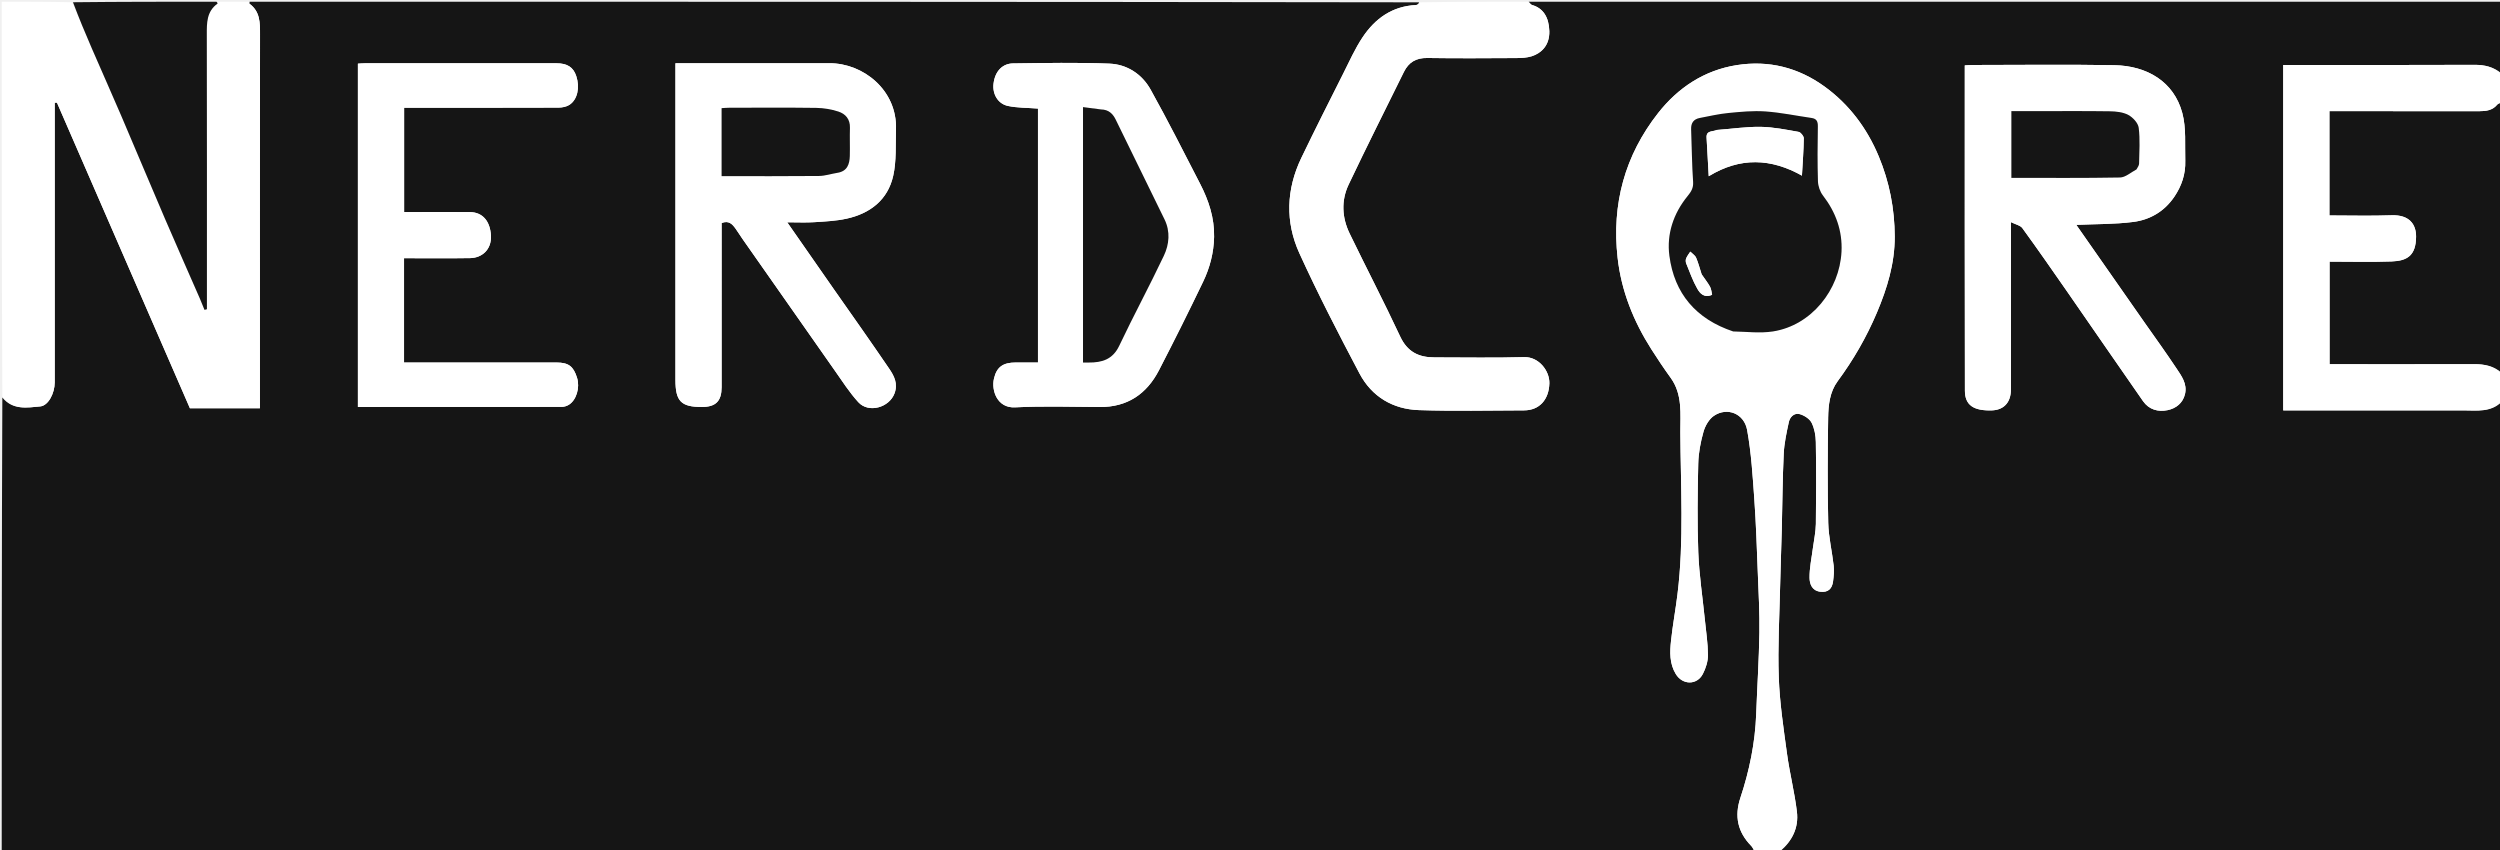
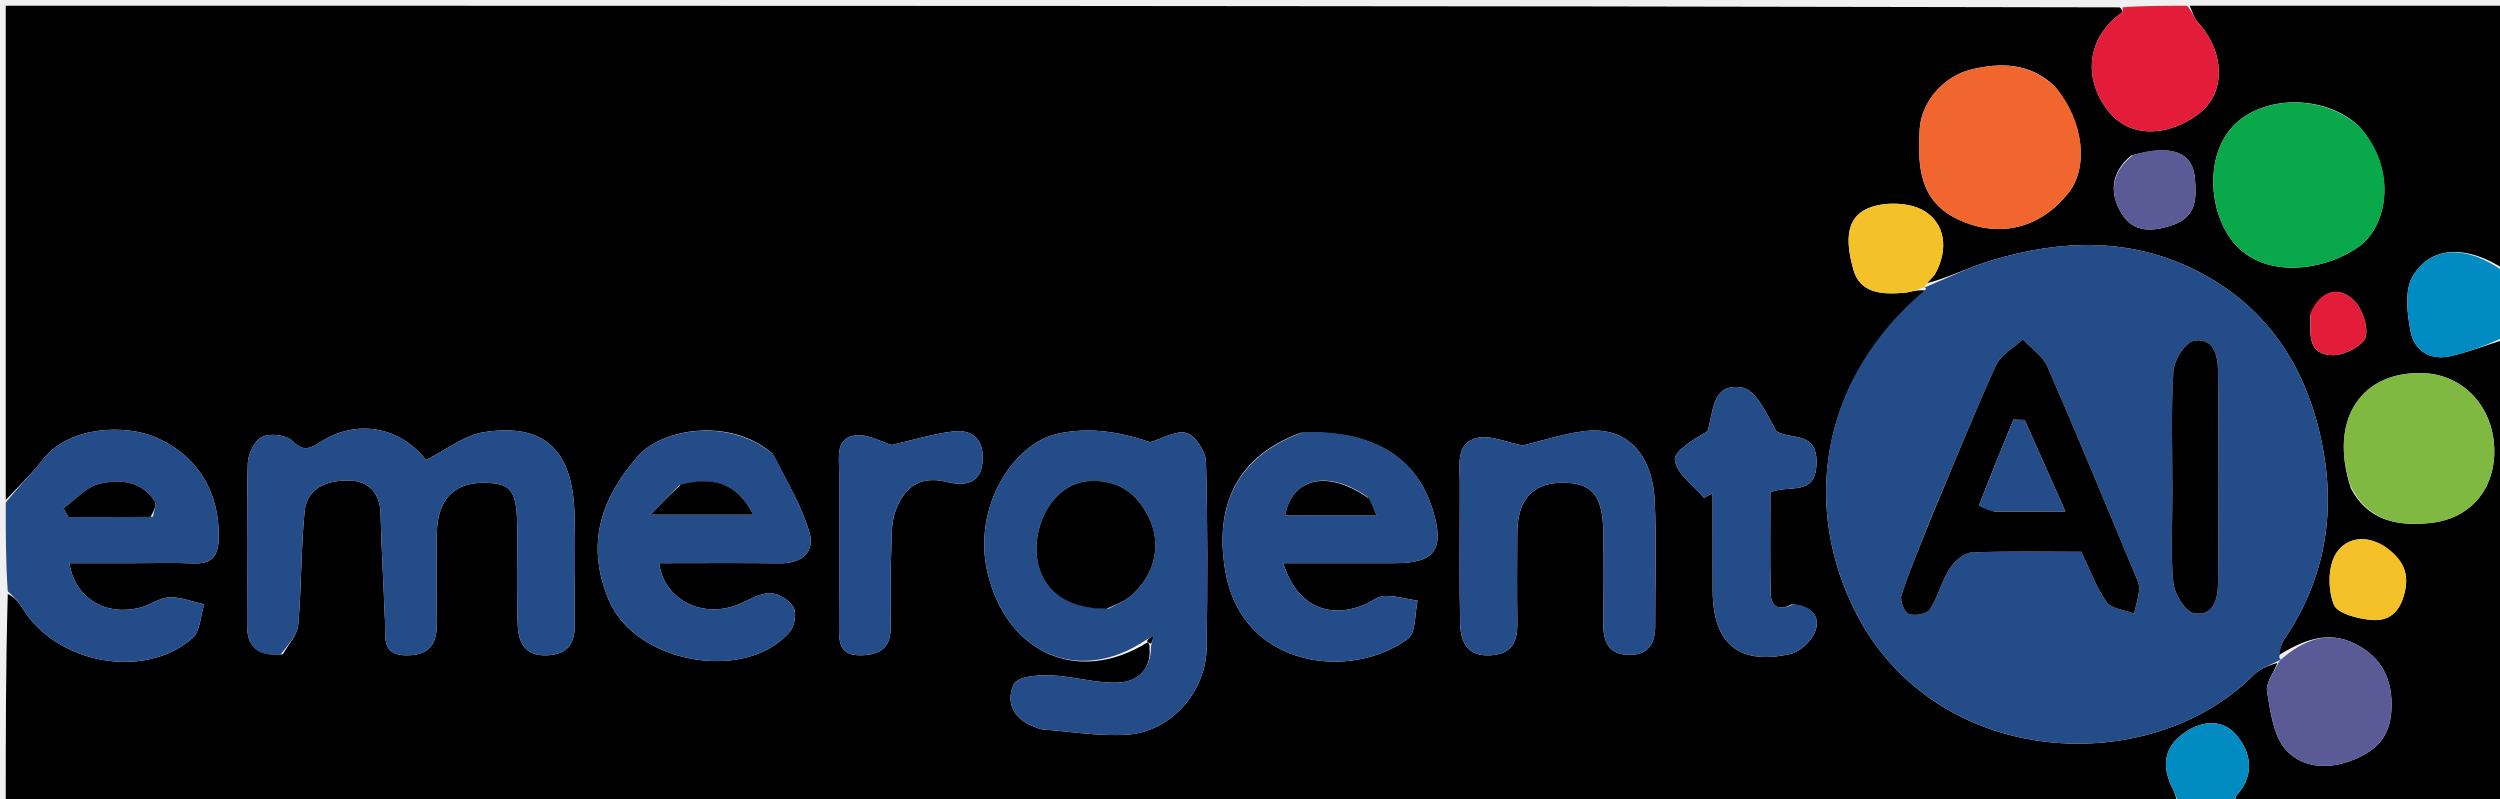
- <svg xmlns="http://www.w3.org/2000/svg" version="1.1" id="Layer_1" x="0px" y="0px" width="100%" viewBox="0 0 1462 497" enable-background="new 0 0 1462 497" xml:space="preserve">
-   <path fill="#151515" opacity="1" stroke="none" d=" M1463,235   C1463,322.612 1463,410.224 1463,498   C1322.643,498 1182.285,498 1041.177,497.707   C1048.101,491.791 1051.94,484.017 1050.842,474.759   C1049.494,463.392 1046.608,452.213 1045.058,440.862   C1043.029,426.003 1040.771,411.087 1040.229,396.137   C1039.587,378.425 1040.622,360.649 1041.016,342.903   C1041.262,331.818 1041.708,320.738 1041.99,309.653   C1042.365,294.906 1042.416,280.145 1043.118,265.414   C1043.416,259.17 1044.786,252.938 1046.119,246.798   C1046.782,243.745 1049.359,241.277 1052.543,242.195   C1055.17,242.951 1058.266,244.932 1059.428,247.24   C1061.105,250.57 1061.833,254.677 1061.893,258.469   C1062.146,274.461 1062.134,290.461 1061.917,306.453   C1061.853,311.139 1060.781,315.81 1060.187,320.49   C1059.45,326.293 1058.153,332.104 1058.22,337.898   C1058.259,341.299 1059.513,345.366 1064.346,346.02   C1069.136,346.669 1071.455,344.252 1071.997,339.877   C1072.367,336.893 1072.668,333.812 1072.339,330.847   C1071.408,322.451 1069.351,314.111 1069.156,305.716   C1068.678,285.233 1068.791,264.728 1069.111,244.238   C1069.227,236.85 1070.044,229.188 1074.631,222.973   C1083.854,210.474 1091.544,197.148 1097.591,182.862   C1103.616,168.63 1108.084,154.057 1108.04,138.356   C1107.993,122.091 1104.923,106.405 1098.705,91.48   C1091.878,75.096 1081.487,61.123 1067.036,50.64   C1051.72,39.529 1034.418,35.123 1015.666,38.08   C996.603,41.087 981.281,51.333 969.667,66.113   C950.214,90.868 942.439,119.366 945.983,150.818   C948.17,170.23 955.266,187.812 965.662,204.164   C969.293,209.875 973.067,215.509 977.033,220.991   C984.032,230.664 982.619,242.15 982.669,252.691   C982.821,284.345 984.891,316.083 980.974,347.669   C979.856,356.687 978.183,365.641 977.22,374.672   C976.51,381.323 976.267,388.075 980.009,394.196   C983.974,400.683 992.398,400.81 995.868,394.045   C997.574,390.721 998.844,386.733 998.818,383.055   C998.77,376.058 997.672,369.066 996.969,362.076   C995.661,349.078 993.662,336.108 993.163,323.08   C992.501,305.777 992.741,288.423 993.138,271.103   C993.281,264.867 994.496,258.524 996.199,252.507   C997.181,249.041 999.429,245.108 1002.308,243.165   C1010.061,237.936 1019.961,241.769 1021.727,251.496   C1024.138,264.772 1024.963,278.37 1025.919,291.868   C1026.944,306.344 1027.408,320.862 1027.975,335.367   C1028.427,346.945 1029.086,358.538 1028.898,370.113   C1028.64,385.953 1027.603,401.779 1027.018,417.615   C1026.397,434.415 1023.048,450.696 1017.767,466.591   C1014.2,477.331 1016.179,486.626 1024.128,494.703   C1024.985,495.573 1025.387,496.89 1026,498   C684.447,498 342.893,498 1,498   C1,409.643 1,321.285 1.373,232.466   C7.402,239.962 15.797,238.406 23.537,237.677   C28.248,237.233 31.995,230.004 31.996,223.636   C32.003,170.826 32,118.015 32,65.204   C32,63.475 32,61.746 32,60.018   C32.439,60.032 32.878,60.047 33.317,60.062   C59.253,119.675 85.189,179.288 111.069,238.773   C124.799,238.773 138.232,238.773 152,238.773   C152,236.755 152,234.96 152,233.164   C152,162.195 151.961,91.225 152.062,20.256   C152.072,13.35 152.183,6.711 145.817,2.122   C145.679,2.023 145.93,1.386 146,1   C373.691,1 601.382,1 829.837,1.363   C829.767,2.149 828.947,2.907 828.094,2.947   C814.234,3.598 804.147,10.817 796.809,21.853   C792.394,28.493 789.1,35.896 785.5,43.056   C777.258,59.448 768.969,75.819 761.015,92.351   C752.195,110.681 751.533,129.784 759.87,148.087   C770.728,171.92 782.792,195.229 795.026,218.4   C802.208,232.002 814.563,239.326 829.818,239.832   C850.292,240.511 870.805,240.038 891.3,239.982   C900.26,239.958 905.815,233.649 906.073,224.203   C906.273,216.914 899.909,208.587 891.308,208.844   C873.827,209.366 856.32,208.989 838.824,209.004   C829.659,209.012 823.028,205.765 818.835,196.796   C809.367,176.546 799.029,156.704 789.281,136.582   C784.75,127.23 784.246,117.29 788.706,107.9   C799.192,85.822 810.19,63.987 821.002,42.064   C823.784,36.422 828.122,33.809 834.659,33.909   C851.985,34.177 869.318,34.049 886.647,33.954   C889.713,33.938 892.929,33.802 895.806,32.881   C901.032,31.209 906.265,26.801 906.047,18.243   C905.84,10.114 902.437,4.758 895.959,2.938   C895.186,2.72 894.647,1.666 894,1   C1083.667,1 1273.333,1 1463,1   C1463,14.758 1463,28.415 1462.706,42.824   C1458.192,39.069 1452.95,37.893 1446.896,37.921   C1411.428,38.082 1375.959,38 1340.49,38   C1338.728,38 1336.965,38 1335.232,38   C1335.232,105.612 1335.232,172.642 1335.232,240   C1337.089,240 1338.719,240 1340.348,240   C1373.818,240 1407.288,240.01 1440.759,239.992   C1448.535,239.988 1456.629,241.303 1463,235  M1254.001,188.501   C1240.737,169.5 1227.473,150.499 1214.211,131.501   C1225.546,130.991 1236.644,131.197 1247.533,129.792   C1257.364,128.524 1265.731,123.655 1271.562,115.036   C1275.88,108.653 1278.176,101.738 1277.951,94.116   C1277.673,84.745 1278.586,74.969 1276.221,66.105   C1271.338,47.801 1255.616,38.449 1236.395,38.121   C1208.752,37.648 1181.095,37.996 1153.444,38.01   C1152.013,38.011 1150.583,38.158 1149,38.245   C1149,101.897 1148.941,165.178 1149.072,228.458   C1149.089,236.899 1154.12,240.272 1164.686,240   C1171.848,239.816 1175.99,235.342 1175.995,227.696   C1176.009,205.375 1176,183.054 1176,160.734   C1176,150.927 1176,141.12 1176,129.898   C1178.808,131.312 1181.498,131.794 1182.657,133.389   C1191.575,145.66 1200.245,158.112 1208.899,170.573   C1223.705,191.895 1238.394,213.3 1253.249,234.588   C1256.71,239.549 1262.072,241.045 1267.66,239.852   C1272.553,238.808 1276.526,235.75 1277.784,230.479   C1279.222,224.459 1275.733,219.83 1272.706,215.292   C1266.797,206.436 1260.604,197.769 1254.001,188.501  M487.483,168.983   C478.598,156.211 469.714,143.439 460.366,130   C466.22,130 471.186,130.253 476.116,129.937   C482.451,129.53 488.879,129.233 495.048,127.885   C508.852,124.868 519.176,116.898 522.347,102.836   C524.31,94.13 523.665,84.813 523.976,75.762   C524.772,52.575 504.623,36.943 485.173,36.985   C457.019,37.045 428.865,37 400.711,37   C398.927,37 397.143,37 395,37   C395,39.204 395,41 395,42.797   C395,102.603 395,162.41 395,222.217   C395,234.647 398.281,238.002 410.435,238   C418.565,237.999 421.995,234.585 421.997,226.432   C422.005,196.112 422,165.792 422,135.472   C422,133.679 422,131.886 422,130.44   C426.165,128.77 428.225,131.048 430.082,133.596   C431.505,135.547 432.741,137.634 434.127,139.614   C452.091,165.262 470.04,190.92 488.059,216.529   C492.525,222.877 496.745,229.498 501.946,235.203   C507.973,241.813 520.042,238.352 523.118,230.049   C525.236,224.334 522.901,219.868 520.022,215.642   C509.484,200.173 498.698,184.873 487.483,168.983  M607,68.6   C607,116.336 607,164.073 607,212   C602.256,212 598.109,211.997 593.963,212.001   C586.588,212.006 582.874,214.56 581.274,221.411   C579.65,228.367 583.178,238.749 593.594,238.222   C610.044,237.389 626.568,237.902 643.059,238.028   C659.212,238.152 670.559,230.466 677.765,216.527   C686.63,199.377 695.26,182.097 703.613,164.691   C707.533,156.524 709.821,147.758 710.006,138.568   C710.23,127.438 706.848,117.227 701.841,107.516   C692.331,89.073 682.98,70.535 672.89,52.411   C667.829,43.323 659.105,37.619 648.733,37.21   C629.938,36.471 611.091,36.844 592.27,37.097   C586.707,37.172 581.932,41.196 581.013,48.927   C580.294,54.974 583.547,60.712 589.453,61.958   C594.994,63.126 600.806,63.004 607,63.49   C607,64.722 607,66.173 607,68.6  M251.503,212   C246.405,212 241.307,212 236.281,212   C236.281,191.362 236.281,171.296 236.281,151   C249.364,151 262.171,151.152 274.971,150.938   C281.665,150.826 287.571,146.131 287.097,137.695   C286.636,129.477 282.352,124.118 274.84,124.029   C265.013,123.912 255.183,124 245.353,124   C242.267,124 239.181,124 236.335,124   C236.335,103.253 236.335,83.185 236.335,63   C266.647,63 296.625,63.033 326.603,62.931   C328.767,62.924 331.268,62.45 333.023,61.297   C337.739,58.198 339.199,51.137 336.998,44.486   C335.279,39.293 331.732,37.002 325.348,37.002   C288.03,36.998 250.713,36.997 213.396,37.01   C211.969,37.01 210.542,37.158 209.299,37.226   C209.299,104.369 209.299,171.088 209.299,238   C249.229,238 288.86,238.012 328.491,237.949   C329.874,237.946 331.423,237.463 332.609,236.738   C337.086,234 339.249,226.689 337.467,220.948   C335.375,214.204 332.448,212.005 325.471,212.003   C301.148,211.995 276.825,212 251.503,212  z" />
-   <path fill="#FFFFFF" opacity="1" stroke="none" d=" M1026.466,498   C1025.387,496.89 1024.985,495.573 1024.128,494.703   C1016.179,486.626 1014.2,477.331 1017.767,466.591   C1023.048,450.696 1026.397,434.415 1027.018,417.615   C1027.603,401.779 1028.64,385.953 1028.898,370.113   C1029.086,358.538 1028.427,346.945 1027.975,335.367   C1027.408,320.862 1026.944,306.344 1025.919,291.868   C1024.963,278.37 1024.138,264.772 1021.727,251.496   C1019.961,241.769 1010.061,237.936 1002.308,243.165   C999.429,245.108 997.181,249.041 996.199,252.507   C994.496,258.524 993.281,264.867 993.138,271.103   C992.741,288.423 992.501,305.777 993.163,323.08   C993.662,336.108 995.661,349.078 996.969,362.076   C997.672,369.066 998.77,376.058 998.818,383.055   C998.844,386.733 997.574,390.721 995.868,394.045   C992.398,400.81 983.974,400.683 980.009,394.196   C976.267,388.075 976.51,381.323 977.22,374.672   C978.183,365.641 979.856,356.687 980.974,347.669   C984.891,316.083 982.821,284.345 982.669,252.691   C982.619,242.15 984.032,230.664 977.033,220.991   C973.067,215.509 969.293,209.875 965.662,204.164   C955.266,187.812 948.17,170.23 945.983,150.818   C942.439,119.366 950.214,90.868 969.667,66.113   C981.281,51.333 996.603,41.087 1015.666,38.08   C1034.418,35.123 1051.72,39.529 1067.036,50.64   C1081.487,61.123 1091.878,75.096 1098.705,91.48   C1104.923,106.405 1107.993,122.091 1108.04,138.356   C1108.084,154.057 1103.616,168.63 1097.591,182.862   C1091.544,197.148 1083.854,210.474 1074.631,222.973   C1070.044,229.188 1069.227,236.85 1069.111,244.238   C1068.791,264.728 1068.678,285.233 1069.156,305.716   C1069.351,314.111 1071.408,322.451 1072.339,330.847   C1072.668,333.812 1072.367,336.893 1071.997,339.877   C1071.455,344.252 1069.136,346.669 1064.346,346.02   C1059.513,345.366 1058.259,341.299 1058.22,337.898   C1058.153,332.104 1059.45,326.293 1060.187,320.49   C1060.781,315.81 1061.853,311.139 1061.917,306.453   C1062.134,290.461 1062.146,274.461 1061.893,258.469   C1061.833,254.677 1061.105,250.57 1059.428,247.24   C1058.266,244.932 1055.17,242.951 1052.543,242.195   C1049.359,241.277 1046.782,243.745 1046.119,246.798   C1044.786,252.938 1043.416,259.17 1043.118,265.414   C1042.416,280.145 1042.365,294.906 1041.99,309.653   C1041.708,320.738 1041.262,331.818 1041.016,342.903   C1040.622,360.649 1039.587,378.425 1040.229,396.137   C1040.771,411.087 1043.029,426.003 1045.058,440.862   C1046.608,452.213 1049.494,463.392 1050.842,474.759   C1051.94,484.017 1048.101,491.791 1040.713,497.707   C1036.311,498 1031.621,498 1026.466,498  M1013.914,193.977   C1021.555,193.985 1029.35,194.976 1036.811,193.819   C1059.323,190.326 1075.786,169.5 1076.908,147.223   C1077.522,135.026 1073.57,124.068 1066.037,114.309   C1064.317,112.08 1063.223,108.812 1063.134,105.981   C1062.8,95.33 1062.884,84.661 1063.075,74.003   C1063.129,71.039 1062.382,69.412 1059.351,68.978   C1050.369,67.69 1041.435,65.8 1032.41,65.169   C1025.223,64.666 1017.903,65.389 1010.692,66.089   C1005.099,66.633 999.575,67.933 994.037,68.988   C990.438,69.674 988.833,71.914 988.977,75.624   C989.377,85.866 989.423,96.13 990.13,106.35   C990.383,109.99 988.93,112.185 986.871,114.714   C978.611,124.857 974.602,136.893 976.258,149.572   C979.138,171.624 991.774,186.533 1013.914,193.977  z" />
-   <path fill="#FFFFFF" opacity="1" stroke="none" d=" M145.532,1   C145.93,1.386 145.679,2.023 145.817,2.122   C152.183,6.711 152.072,13.35 152.062,20.256   C151.961,91.225 152,162.195 152,233.164   C152,234.96 152,236.755 152,238.773   C138.232,238.773 124.799,238.773 111.069,238.773   C85.189,179.288 59.253,119.675 33.317,60.062   C32.878,60.047 32.439,60.032 32,60.018   C32,61.746 32,63.475 32,65.204   C32,118.015 32.003,170.826 31.996,223.636   C31.995,230.004 28.248,237.233 23.537,237.677   C15.797,238.406 7.402,239.962 1.373,232.002   C1,155.124 1,78.247 1,1   C14.685,1 28.374,1 42.221,1.317   C46.131,10.484 49.828,19.359 53.647,28.18   C59.377,41.411 65.275,54.57 70.952,67.823   C79.524,87.837 87.896,107.936 96.487,127.941   C103.187,143.545 110.097,159.059 116.896,174.621   C117.846,176.795 118.698,179.011 119.595,181.208   C120.063,181.081 120.532,180.955 121,180.828   C121,179.092 121,177.355 121,175.619   C121,123.828 121.053,72.037 120.936,20.247   C120.921,13.342 120.823,6.71 127.184,2.122   C127.321,2.023 127.07,1.386 127,1   C133.021,1 139.042,1 145.532,1  z" />
-   <path fill="#151515" opacity="1" stroke="none" d=" M1463,60   C1463,112.354 1463,164.708 1462.705,217.819   C1458.219,213.97 1452.81,212.95 1446.879,212.967   C1420.382,213.043 1393.885,213 1367.389,213   C1365.635,213 1363.881,213 1362.33,213   C1362.33,192.604 1362.33,172.866 1362.33,153   C1374.648,153 1386.648,153.327 1398.62,152.892   C1407.546,152.568 1412.834,149.616 1412.924,138.449   C1412.982,131.314 1409.086,125.518 1398.612,125.898   C1386.521,126.337 1374.401,126 1362.248,126   C1362.248,105.436 1362.248,85.366 1362.248,65   C1364.121,65 1365.759,65 1367.397,65   C1394.894,65 1422.39,64.975 1449.887,65.027   C1453.957,65.035 1457.658,64.522 1460.453,61.117   C1460.978,60.478 1462.135,60.359 1463,60  z" />
-   <path fill="#FFFFFF" opacity="1" stroke="none" d=" M893.531,1   C894.647,1.666 895.186,2.72 895.959,2.938   C902.437,4.758 905.84,10.114 906.047,18.243   C906.265,26.801 901.032,31.209 895.806,32.881   C892.929,33.802 889.713,33.938 886.647,33.954   C869.318,34.049 851.985,34.177 834.659,33.909   C828.122,33.809 823.784,36.422 821.002,42.064   C810.19,63.987 799.192,85.822 788.706,107.9   C784.246,117.29 784.75,127.23 789.281,136.582   C799.029,156.704 809.367,176.546 818.835,196.796   C823.028,205.765 829.659,209.012 838.824,209.004   C856.32,208.989 873.827,209.366 891.308,208.844   C899.909,208.587 906.273,216.914 906.073,224.203   C905.815,233.649 900.26,239.958 891.3,239.982   C870.805,240.038 850.292,240.511 829.818,239.832   C814.563,239.326 802.208,232.002 795.026,218.4   C782.792,195.229 770.728,171.92 759.87,148.087   C751.533,129.784 752.195,110.681 761.015,92.351   C768.969,75.819 777.258,59.448 785.5,43.056   C789.1,35.896 792.394,28.493 796.809,21.853   C804.147,10.817 814.234,3.598 828.094,2.947   C828.947,2.907 829.767,2.149 830.301,1.363   C851.021,1 872.042,1 893.531,1  z" />
-   <path fill="#FFFFFF" opacity="1" stroke="none" d=" M1463,59.532   C1462.135,60.359 1460.978,60.478 1460.453,61.117   C1457.658,64.522 1453.957,65.035 1449.887,65.027   C1422.39,64.975 1394.894,65 1367.397,65   C1365.759,65 1364.121,65 1362.248,65   C1362.248,85.366 1362.248,105.436 1362.248,126   C1374.401,126 1386.521,126.337 1398.612,125.898   C1409.086,125.518 1412.982,131.314 1412.924,138.449   C1412.834,149.616 1407.546,152.568 1398.62,152.892   C1386.648,153.327 1374.648,153 1362.33,153   C1362.33,172.866 1362.33,192.604 1362.33,213   C1363.881,213 1365.635,213 1367.389,213   C1393.885,213 1420.382,213.043 1446.879,212.967   C1452.81,212.95 1458.219,213.97 1462.705,218.288   C1463,223.355 1463,228.71 1463,234.532   C1456.629,241.303 1448.535,239.988 1440.759,239.992   C1407.288,240.01 1373.818,240 1340.348,240   C1338.719,240 1337.089,240 1335.232,240   C1335.232,172.642 1335.232,105.612 1335.232,38   C1336.965,38 1338.728,38 1340.49,38   C1375.959,38 1411.428,38.082 1446.896,37.921   C1452.95,37.893 1458.192,39.069 1462.706,43.288   C1463,48.355 1463,53.71 1463,59.532  z" />
-   <path fill="#151515" opacity="1" stroke="none" d=" M126.531,1   C127.07,1.386 127.321,2.023 127.184,2.122   C120.823,6.71 120.921,13.342 120.936,20.247   C121.053,72.037 121,123.828 121,175.619   C121,177.355 121,179.092 121,180.828   C120.532,180.955 120.063,181.081 119.595,181.208   C118.698,179.011 117.846,176.795 116.896,174.621   C110.097,159.059 103.187,143.545 96.487,127.941   C87.896,107.936 79.524,87.837 70.952,67.823   C65.275,54.57 59.377,41.411 53.647,28.18   C49.828,19.359 46.131,10.484 42.69,1.317   C70.688,1 98.375,1 126.531,1  z" />
-   <path fill="#FFFFFF" opacity="1" stroke="none" d=" M1254.265,188.763   C1260.604,197.769 1266.797,206.436 1272.706,215.292   C1275.733,219.83 1279.222,224.459 1277.784,230.479   C1276.526,235.75 1272.553,238.808 1267.66,239.852   C1262.072,241.045 1256.71,239.549 1253.249,234.588   C1238.394,213.3 1223.705,191.895 1208.899,170.573   C1200.245,158.112 1191.575,145.66 1182.657,133.389   C1181.498,131.794 1178.808,131.312 1176,129.898   C1176,141.12 1176,150.927 1176,160.734   C1176,183.054 1176.009,205.375 1175.995,227.696   C1175.99,235.342 1171.848,239.816 1164.686,240   C1154.12,240.272 1149.089,236.899 1149.072,228.458   C1148.941,165.178 1149,101.897 1149,38.245   C1150.583,38.158 1152.013,38.011 1153.444,38.01   C1181.095,37.996 1208.752,37.648 1236.395,38.121   C1255.616,38.449 1271.338,47.801 1276.221,66.105   C1278.586,74.969 1277.673,84.745 1277.951,94.116   C1278.176,101.738 1275.88,108.653 1271.562,115.036   C1265.731,123.655 1257.364,128.524 1247.533,129.792   C1236.644,131.197 1225.546,130.991 1214.211,131.501   C1227.473,150.499 1240.737,169.5 1254.265,188.763  M1249.727,98.803   C1250.148,97.759 1250.919,96.72 1250.935,95.67   C1251.046,88.684 1251.574,81.623 1250.712,74.743   C1250.364,71.963 1247.342,68.692 1244.67,67.244   C1241.589,65.574 1237.559,65.147 1233.927,65.092   C1219.289,64.87 1204.647,65 1190.006,65   C1185.41,65 1180.813,65 1176.259,65   C1176.259,78.281 1176.259,91.004 1176.259,103.999   C1197.615,103.999 1218.719,104.19 1239.81,103.791   C1242.938,103.732 1246.014,100.889 1249.727,98.803  z" />
-   <path fill="#FFFFFF" opacity="1" stroke="none" d=" M487.744,169.246   C498.698,184.873 509.484,200.173 520.022,215.642   C522.901,219.868 525.236,224.334 523.118,230.049   C520.042,238.352 507.973,241.813 501.946,235.203   C496.745,229.498 492.525,222.877 488.059,216.529   C470.04,190.92 452.091,165.262 434.127,139.614   C432.741,137.634 431.505,135.547 430.082,133.596   C428.225,131.048 426.165,128.77 422,130.44   C422,131.886 422,133.679 422,135.472   C422,165.792 422.005,196.112 421.997,226.432   C421.995,234.585 418.565,237.999 410.435,238   C398.281,238.002 395,234.647 395,222.217   C395,162.41 395,102.603 395,42.797   C395,41 395,39.204 395,37   C397.143,37 398.927,37 400.711,37   C428.865,37 457.019,37.045 485.173,36.985   C504.623,36.943 524.772,52.575 523.976,75.762   C523.665,84.813 524.31,94.13 522.347,102.836   C519.176,116.898 508.852,124.868 495.048,127.885   C488.879,129.233 482.451,129.53 476.116,129.937   C471.186,130.253 466.22,130 460.366,130   C469.714,143.439 478.598,156.211 487.744,169.246  M422,83.5   C422,89.921 422,96.343 422,103   C441.316,103 460.085,103.102 478.852,102.912   C482.488,102.875 486.103,101.638 489.744,101.059   C495.43,100.156 496.83,96.069 496.965,91.227   C497.118,85.743 496.861,80.247 497.041,74.764   C497.207,69.708 494.46,66.576 490.198,65.215   C486.099,63.906 481.658,63.154 477.355,63.095   C460.393,62.863 443.427,62.994 426.463,63.01   C425.032,63.012 423.602,63.157 422,63.244   C422,69.898 422,76.199 422,83.5  z" />
-   <path fill="#FFFFFF" opacity="1" stroke="none" d=" M607,68.111   C607,66.173 607,64.722 607,63.49   C600.806,63.004 594.994,63.126 589.453,61.958   C583.547,60.712 580.294,54.974 581.013,48.927   C581.932,41.196 586.707,37.172 592.27,37.097   C611.091,36.844 629.938,36.471 648.733,37.21   C659.105,37.619 667.829,43.323 672.89,52.411   C682.98,70.535 692.331,89.073 701.841,107.516   C706.848,117.227 710.23,127.438 710.006,138.568   C709.821,147.758 707.533,156.524 703.613,164.691   C695.26,182.097 686.63,199.377 677.765,216.527   C670.559,230.466 659.212,238.152 643.059,238.028   C626.568,237.902 610.044,237.389 593.594,238.222   C583.178,238.749 579.65,228.367 581.274,221.411   C582.874,214.56 586.588,212.006 593.963,212.001   C598.109,211.997 602.256,212 607,212   C607,164.073 607,116.336 607,68.111  M643.414,63.995   C640.09,63.545 636.765,63.095 633.343,62.632   C633.343,112.918 633.343,162.426 633.343,212   C634.685,212 635.684,211.994 636.682,212.001   C644.445,212.056 650.715,210.229 654.519,202.206   C662.915,184.498 672.256,167.238 680.631,149.521   C683.77,142.882 684.476,135.433 681.03,128.352   C671.547,108.867 661.999,89.414 652.465,69.955   C650.791,66.54 648.387,64.078 643.414,63.995  z" />
-   <path fill="#FFFFFF" opacity="1" stroke="none" d=" M252.003,212   C276.825,212 301.148,211.995 325.471,212.003   C332.448,212.005 335.375,214.204 337.467,220.948   C339.249,226.689 337.086,234 332.609,236.738   C331.423,237.463 329.874,237.946 328.491,237.949   C288.86,238.012 249.229,238 209.299,238   C209.299,171.088 209.299,104.369 209.299,37.226   C210.542,37.158 211.969,37.01 213.396,37.01   C250.713,36.997 288.03,36.998 325.348,37.002   C331.732,37.002 335.279,39.293 336.998,44.486   C339.199,51.137 337.739,58.198 333.023,61.297   C331.268,62.45 328.767,62.924 326.603,62.931   C296.625,63.033 266.647,63 236.335,63   C236.335,83.185 236.335,103.253 236.335,124   C239.181,124 242.267,124 245.353,124   C255.183,124 265.013,123.912 274.84,124.029   C282.352,124.118 286.636,129.477 287.097,137.695   C287.571,146.131 281.665,150.826 274.971,150.938   C262.171,151.152 249.364,151 236.281,151   C236.281,171.296 236.281,191.362 236.281,212   C241.307,212 246.405,212 252.003,212  z" />
-   <path fill="#151515" opacity="1" stroke="none" d=" M1013.519,193.813   C991.774,186.533 979.138,171.624 976.258,149.572   C974.602,136.893 978.611,124.857 986.871,114.714   C988.93,112.185 990.383,109.99 990.13,106.35   C989.423,96.13 989.377,85.866 988.977,75.624   C988.833,71.914 990.438,69.674 994.037,68.988   C999.575,67.933 1005.099,66.633 1010.692,66.089   C1017.903,65.389 1025.223,64.666 1032.41,65.169   C1041.435,65.8 1050.369,67.69 1059.351,68.978   C1062.382,69.412 1063.129,71.039 1063.075,74.003   C1062.884,84.661 1062.8,95.33 1063.134,105.981   C1063.223,108.812 1064.317,112.08 1066.037,114.309   C1073.57,124.068 1077.522,135.026 1076.908,147.223   C1075.786,169.5 1059.323,190.326 1036.811,193.819   C1029.35,194.976 1021.555,193.985 1013.519,193.813  M1003.777,76.002   C1001.608,77.171 997.748,76.126 997.997,80.457   C998.409,87.609 998.798,94.762 999.261,103.063   C1017.645,91.816 1035.681,92.541 1053.775,102.724   C1054.225,94.687 1054.783,87.782 1054.848,80.872   C1054.861,79.581 1053.068,77.342 1051.829,77.123   C1044.481,75.823 1037.062,74.301 1029.647,74.183   C1021.33,74.052 1012.991,75.333 1003.777,76.002  M995.024,160.249   C994.016,157.067 993.222,153.793 991.903,150.745   C991.285,149.318 989.653,148.33 988.481,147.143   C987.654,148.446 986.65,149.675 986.067,151.079   C985.716,151.924 985.726,153.16 986.075,154.017   C988.119,159.033 989.926,164.21 992.604,168.88   C994.096,171.483 996.554,174.466 1001.242,172.398   C1000.885,170.92 1000.804,169.108 1000.023,167.678   C998.721,165.299 996.97,163.166 995.024,160.249  z" />
-   <path fill="#151515" opacity="1" stroke="none" d=" M1249.42,99.069   C1246.014,100.889 1242.938,103.732 1239.81,103.791   C1218.719,104.19 1197.615,103.999 1176.259,103.999   C1176.259,91.004 1176.259,78.281 1176.259,65   C1180.813,65 1185.41,65 1190.006,65   C1204.647,65 1219.289,64.87 1233.927,65.092   C1237.559,65.147 1241.589,65.574 1244.67,67.244   C1247.342,68.692 1250.364,71.963 1250.712,74.743   C1251.574,81.623 1251.046,88.684 1250.935,95.67   C1250.919,96.72 1250.148,97.759 1249.42,99.069  z" />
-   <path fill="#151515" opacity="1" stroke="none" d=" M422,83   C422,76.199 422,69.898 422,63.244   C423.602,63.157 425.032,63.012 426.463,63.01   C443.427,62.994 460.393,62.863 477.355,63.095   C481.658,63.154 486.099,63.906 490.198,65.215   C494.46,66.576 497.207,69.708 497.041,74.764   C496.861,80.247 497.118,85.743 496.965,91.227   C496.83,96.069 495.43,100.156 489.744,101.059   C486.103,101.638 482.488,102.875 478.852,102.912   C460.085,103.102 441.316,103 422,103   C422,96.343 422,89.921 422,83  z" />
-   <path fill="#151515" opacity="1" stroke="none" d=" M643.842,63.998   C648.387,64.078 650.791,66.54 652.465,69.955   C661.999,89.414 671.547,108.867 681.03,128.352   C684.476,135.433 683.77,142.882 680.631,149.521   C672.256,167.238 662.915,184.498 654.519,202.206   C650.715,210.229 644.445,212.056 636.682,212.001   C635.684,211.994 634.685,212 633.343,212   C633.343,162.426 633.343,112.918 633.343,62.632   C636.765,63.095 640.09,63.545 643.842,63.998  z" />
-   <path fill="#FFFFFF" opacity="1" stroke="none" d=" M1004.219,76.001   C1012.991,75.333 1021.33,74.052 1029.647,74.183   C1037.062,74.301 1044.481,75.823 1051.829,77.123   C1053.068,77.342 1054.861,79.581 1054.848,80.872   C1054.783,87.782 1054.225,94.687 1053.775,102.724   C1035.681,92.541 1017.645,91.816 999.261,103.063   C998.798,94.762 998.409,87.609 997.997,80.457   C997.748,76.126 1001.608,77.171 1004.219,76.001  z" />
-   <path fill="#FFFFFF" opacity="1" stroke="none" d=" M995.217,160.589   C996.97,163.166 998.721,165.299 1000.023,167.678   C1000.804,169.108 1000.885,170.92 1001.242,172.398   C996.554,174.466 994.096,171.483 992.604,168.88   C989.926,164.21 988.119,159.033 986.075,154.017   C985.726,153.16 985.716,151.924 986.067,151.079   C986.65,149.675 987.654,148.446 988.481,147.143   C989.653,148.33 991.285,149.318 991.903,150.745   C993.222,153.793 994.016,157.067 995.217,160.589  z" />
+ <svg xmlns="http://www.w3.org/2000/svg" version="1.1" id="Layer_1" x="0px" y="0px" width="100%" viewBox="0 0 435 139" enable-background="new 0 0 435 139" xml:space="preserve">
+   <path fill="#000000" opacity="1" stroke="none" d=" M1,87   C1,58.361 1,29.722 1,1   C123.354,1 245.708,1 368.844,1.283   C369.424,1.829 369.271,2.159 369.013,2.343   C363.242,6.454 362.315,13.557 366.81,19.284   C370.622,24.14 377.258,23.778 382.526,19.838   C387.42,16.177 387.128,9.01 382.419,3.864   C381.728,3.109 381.462,1.965 381,1   C399.254,1 417.507,1 436,1   C436,16.02 436,31.041 435.725,46.859   C429.525,42.727 423.004,42.562 419.793,48.098   C418.369,50.553 418.845,54.52 419.425,57.62   C420.074,61.082 422.879,62.812 426.501,61.951   C429.719,61.186 432.837,60 436,59   C436,85.907 436,112.815 436,140   C420.647,140 405.292,140 389.192,139.675   C388.749,138.959 389.033,138.551 389.356,138.177   C392.357,134.701 391.663,130.922 389.155,127.926   C386.804,125.116 383.292,125.334 380.245,127.385   C376.476,129.923 376.051,133.319 378.046,137.233   C378.485,138.094 378.688,139.075 379,140   C253,140 127,140 1,140   C1,127.912 1,115.925 1.352,103.364   C2.463,103.831 3.294,104.828 3.97,105.921   C9.923,115.55 25.188,118.345 33.502,111.027   C34.852,109.838 34.882,107.151 35.523,105.157   C33.509,104.71 31.482,103.865 29.488,103.937   C27.775,103.998 26.142,105.272 24.4,105.721   C18.299,107.292 13.013,104.025 12.077,98   C15.597,98 19.083,98.001 22.568,98   C26.228,97.999 29.893,97.882 33.548,98.03   C36.701,98.157 37.973,96.978 38.059,93.706   C38.267,85.767 34.474,79.239 26.938,76.033   C22.049,73.952 12.092,73.899 7.331,80.104   C5.438,82.57 3.123,84.711 1,87  M199.724,111.731   C199.724,111.731 200.086,112.069 200.024,112.839   C200.326,116.701 197.647,118.616 194.666,118.762   C190.743,118.953 186.769,117.65 182.798,117.5   C180.608,117.417 177.038,117.733 176.431,118.996   C174.932,122.112 176.273,125.132 179.959,126.446   C180.423,126.611 180.881,126.882 181.356,126.917   C186.288,127.287 191.259,128.161 196.148,127.835   C203.695,127.332 209.842,120.398 209.955,112.776   C210.115,101.959 210.151,91.134 209.84,80.325   C209.789,78.545 207.992,75.79 206.462,75.346   C204.657,74.822 202.265,76.321 200.127,76.943   C194.326,74.938 189.024,74.324 183.889,75.51   C176.307,77.262 169.192,88.207 171.8,99.511   C175.05,113.599 187.611,119.34 199.724,111.731  M396.392,114.051   C396.732,113.121 396.899,112.075 397.438,111.28   C404.604,100.708 406.544,89.137 403.947,76.767   C401.195,63.657 394.408,53.31 382.269,47.138   C370.724,41.27 358.644,41.663 346.569,45.298   C342.577,46.499 338.798,48.411 335.184,49.313   C335.736,48.708 336.44,48.185 336.813,47.485   C339.025,43.34 338.486,38.914 334.782,36.682   C332.245,35.154 327.675,35.051 324.912,36.299   C320.634,38.232 321.457,43.077 322.453,46.805   C323.618,51.164 327.593,51.246 331.299,50.949   C332.552,50.849 333.767,50.277 335.279,50.609   C316.134,66.162 313.622,88.784 323.103,106.951   C337.148,133.865 374.086,135.583 392.151,117.429   C393.386,116.187 395.302,115.623 396.278,115.345   C395.623,117.02 394.208,118.825 394.466,120.346   C395.063,123.87 395.571,128.072 397.771,130.497   C400.682,133.706 405.304,133.965 409.671,132.139   C413.465,130.552 415.787,128.254 416.091,123.785   C416.461,118.332 414.453,114.342 409.766,112.008   C404.895,109.583 400.593,111.501 396.392,114.051  M49.225,113.839   C50.15,112.156 51.724,110.532 51.883,108.78   C52.478,102.201 52.351,95.555 53.009,88.985   C53.438,84.713 57.147,83.555 60.721,83.612   C64.044,83.666 66.117,85.665 66.214,89.371   C66.379,95.651 66.749,101.925 66.991,108.203   C67.098,110.987 66.363,114.116 70.938,114.031   C75.322,113.95 76.107,111.406 76.027,107.775   C75.916,102.78 75.949,97.779 76.015,92.781   C76.093,86.952 79.012,83.915 84.305,84.008   C89.086,84.092 89.981,85.381 90,92.264   C90.015,97.762 89.868,103.265 90.082,108.755   C90.201,111.786 91.365,114.208 95.216,114.025   C98.903,113.85 100.055,111.857 100.017,108.501   C99.945,102.004 100.192,95.499 99.949,89.01   C99.542,78.166 94.556,73.587 84.231,75.196   C80.735,75.741 77.558,78.328 74.132,80.033   C69.586,74.264 62.111,72.789 55.647,76.972   C53.731,78.212 52.68,78.519 50.807,76.691   C49.751,75.66 46.945,75.339 45.583,76.017   C44.281,76.664 43.154,79.003 43.114,80.627   C42.886,89.952 43.048,99.285 42.983,108.615   C42.956,112.369 44.559,114.233 49.225,113.839  M226.336,75.306   C214.007,79.79 211.318,89.559 213.316,99.956   C216.456,116.291 235.142,118.438 244.998,111.133   C246.41,110.086 246.149,106.78 246.662,104.519   C244.731,104.213 242.791,103.638 240.871,103.699   C239.657,103.737 238.499,104.789 237.272,105.278   C230.905,107.816 225.512,105.199 223.294,98   C229.888,98 236.305,98.01 242.721,97.997   C249.733,97.983 251.415,95.581 249.284,88.665   C246.455,79.482 238.759,74.76 226.336,75.306  M134.43,78.964   C127.333,72.665 115.316,74.375 110.923,79.446   C104.42,86.952 101.919,94.819 105.936,104.424   C110.53,115.409 129.756,118.933 137.47,109.878   C138.286,108.92 138.649,106.634 138.064,105.659   C137.317,104.414 135.386,103.19 133.977,103.203   C132.134,103.219 130.289,104.425 128.467,105.171   C122.241,107.72 115.517,104.363 114.7,97.995   C121.712,97.995 128.688,97.939 135.663,98.018   C139.458,98.061 141.854,96.114 140.831,92.612   C139.498,88.049 136.977,83.834 134.43,78.964  M254.001,87.575   C254.007,94.559 253.902,101.545 254.067,108.525   C254.145,111.802 255.39,114.308 259.467,114.017   C263.217,113.748 264.072,111.508 264.02,108.267   C263.938,103.114 263.985,97.958 264.004,92.803   C264.025,87.063 266.598,84.098 271.601,84.003   C276.958,83.901 278.873,86.074 278.98,92.65   C279.067,97.969 279.046,103.292 278.987,108.613   C278.953,111.693 279.934,113.886 283.378,113.952   C286.761,114.017 288.022,112.03 288.006,108.859   C287.969,101.542 288.276,94.211 287.909,86.913   C287.585,80.486 284.141,73.821 275.336,75.062   C271.56,75.594 267.879,76.802 264.943,77.513   C262.044,76.952 259.388,75.678 257.117,76.172   C253.327,76.997 253.991,80.653 254.001,83.611   C254.004,84.608 254.002,85.606 254.001,87.575  M410.508,22.006   C404.934,16.627 394.472,16.381 389.017,21.482   C383.567,26.578 384.176,36.8 388.631,42.193   C394.02,48.717 404.609,47.117 410.514,42.854   C415.262,39.426 417.311,29.806 410.508,22.006  M357.466,14.976   C353.247,10.947 348.172,10.825 342.974,12.099   C338.038,13.308 334.275,17.858 334.016,22.548   C333.669,28.828 333.927,34.983 340.668,38.162   C347.917,41.581 355.035,39.688 359.892,33.589   C363.452,29.118 362.598,21.091 357.466,14.976  M311.773,105.151   C309.551,106.326 308.132,105.641 308.082,103.164   C307.964,97.232 308.044,91.297 308.044,85.658   C311.386,84.272 315.792,86.402 316.066,80.873   C316.368,74.771 311.451,76.661 309.052,74.998   C307.418,72.024 305.523,67.792 303.04,67.412   C297.746,66.604 298.18,71.849 297.097,75.033   C294.729,76.423 291.208,78.501 291.422,80.071   C291.745,82.444 294.671,84.463 296.491,86.632   C296.994,86.347 297.497,86.062 298,85.777   C298,91.411 297.99,97.044 298.002,102.677   C298.022,111.979 302.501,115.813 311.525,113.794   C313.204,113.419 315.154,111.58 315.815,109.946   C316.813,107.475 315.498,105.484 311.773,105.151  M409.05,84.974   C412.089,90.688 417.209,91.603 422.973,90.986   C429.87,90.249 434.26,85.035 433.998,77.931   C433.728,70.632 428.54,65.302 421.961,64.949   C410.958,64.359 405.121,72.925 409.05,84.974  M155,97.587   C155.232,94.649 154.857,91.486 155.843,88.827   C157.204,85.159 159.783,82.656 164.581,83.826   C167.144,84.451 170.543,84.656 170.952,80.489   C171.316,76.78 169.524,74.596 165.747,75.08   C162.178,75.536 158.688,76.613 155.112,77.428   C153.405,76.919 151.074,75.501 148.934,75.747   C145.318,76.163 146.009,79.515 146.006,82.108   C145.993,91.242 146.039,100.376 145.981,109.51   C145.965,112.17 146.429,114.062 149.723,114.023   C152.862,113.986 154.895,112.898 154.966,109.516   C155.043,105.863 154.994,102.209 155,97.587  M370.795,27.076   C367.247,29.996 366.998,33.705 369.22,37.242   C371.252,40.475 374.435,40.384 377.998,39.17   C382.301,37.706 382.159,34.43 381.927,31.172   C381.593,26.468 377.917,25.019 370.795,27.076  M414.424,94.881   C411.138,92.809 407.739,93.915 406.296,96.605   C405.045,98.937 405.082,102.712 406.096,105.225   C406.715,106.76 410.208,107.64 412.501,107.86   C415.098,108.108 417.202,107.135 418.214,103.822   C419.451,99.773 418.191,97.285 414.424,94.881  M402.013,54.835   C402.008,57.963 401.383,61.829 405.999,61.804   C407.989,61.794 411.264,60.098 411.63,58.599   C412.108,56.641 410.91,53.392 409.304,52.005   C406.67,49.729 403.752,50.638 402.013,54.835  z" />
+   <path fill="#244C89" opacity="1" stroke="none" d=" M1,87.467   C3.123,84.711 5.438,82.57 7.331,80.104   C12.092,73.899 22.049,73.952 26.938,76.033   C34.474,79.239 38.267,85.767 38.059,93.706   C37.973,96.978 36.701,98.157 33.548,98.03   C29.893,97.882 26.228,97.999 22.568,98   C19.083,98.001 15.597,98 12.077,98   C13.013,104.025 18.299,107.292 24.4,105.721   C26.142,105.272 27.775,103.998 29.488,103.937   C31.482,103.865 33.509,104.71 35.523,105.157   C34.882,107.151 34.852,109.838 33.502,111.027   C25.188,118.345 9.923,115.55 3.97,105.921   C3.294,104.828 2.463,103.831 1.352,102.895   C1,97.978 1,92.956 1,87.467  M26.604,89.905   C26.736,89.005 27.3,87.829 26.93,87.249   C24.612,83.612 20.756,83.356 17.247,84.194   C14.979,84.736 13.114,86.96 11.068,88.429   C11.355,88.945 11.642,89.46 11.93,89.975   C16.543,89.975 21.156,89.975 26.604,89.905  z" />
+   <path fill="#E31C3A" opacity="1" stroke="none" d=" M380.539,1   C381.462,1.965 381.728,3.109 382.419,3.864   C387.128,9.01 387.42,16.177 382.526,19.838   C377.258,23.778 370.622,24.14 366.81,19.284   C362.315,13.557 363.242,6.454 369.013,2.343   C369.271,2.159 369.424,1.829 369.313,1.283   C372.693,1 376.386,1 380.539,1  z" />
+   <path fill="#008CC3" opacity="1" stroke="none" d=" M436,58.539   C432.837,60 429.719,61.186 426.501,61.951   C422.879,62.812 420.074,61.082 419.425,57.62   C418.845,54.52 418.369,50.553 419.793,48.098   C423.004,42.562 429.525,42.727 435.725,47.327   C436,50.693 436,54.386 436,58.539  z" />
+   <path fill="#008CC3" opacity="1" stroke="none" d=" M379.454,140   C378.688,139.075 378.485,138.094 378.046,137.233   C376.051,133.319 376.476,129.923 380.245,127.385   C383.292,125.334 386.804,125.116 389.155,127.926   C391.663,130.922 392.357,134.701 389.356,138.177   C389.033,138.551 388.749,138.959 388.723,139.675   C385.969,140 382.939,140 379.454,140  z" />
+   <path fill="#244C89" opacity="1" stroke="none" d=" M396.901,114.743   C395.302,115.623 393.386,116.187 392.151,117.429   C374.086,135.583 337.148,133.865 323.103,106.951   C313.622,88.784 316.134,66.162 335.139,50.303   C334.999,49.998 334.921,49.998 334.921,49.998   C338.798,48.411 342.577,46.499 346.569,45.298   C358.644,41.663 370.724,41.27 382.269,47.138   C394.408,53.31 401.195,63.657 403.947,76.767   C406.544,89.137 404.604,100.708 397.438,111.28   C396.899,112.075 396.732,113.121 396.596,114.425   C396.801,114.799 396.901,114.743 396.901,114.743  M336.141,89.722   C334.346,94.315 332.428,98.868 330.861,103.538   C330.554,104.454 331.328,106.505 332.097,106.817   C333.106,107.227 335.251,106.857 335.768,106.072   C337.198,103.904 337.805,101.199 339.197,98.997   C340.008,97.712 341.666,96.202 343.005,96.141   C349.462,95.846 355.939,96.008 362.159,96.008   C363.711,99.228 364.76,102.26 366.555,104.756   C367.413,105.948 369.687,106.12 371.32,106.755   C371.638,105.361 372.089,103.979 372.221,102.567   C372.293,101.803 371.896,100.956 371.581,100.201   C366.513,88.049 361.51,75.867 356.249,63.799   C355.441,61.945 353.419,60.621 351.958,59.051   C350.369,60.545 348.136,61.746 347.3,63.582   C343.483,71.968 340.058,80.532 336.141,89.722  M378,86.499   C378.001,91.476 377.664,96.488 378.171,101.413   C378.371,103.355 380.206,106.382 381.732,106.68   C385.191,107.355 385.913,104.087 385.938,101.399   C386.048,89.124 386.05,76.846 385.935,64.571   C385.91,61.885 385.163,58.618 381.705,59.319   C380.177,59.629 378.287,62.694 378.17,64.606   C377.745,71.548 378.001,78.532 378,86.499  z" />
+   <path fill="#244C89" opacity="1" stroke="none" d=" M199.402,111.352   C187.611,119.34 175.05,113.599 171.8,99.511   C169.192,88.207 176.307,77.262 183.889,75.51   C189.024,74.324 194.326,74.938 200.127,76.943   C202.265,76.321 204.657,74.822 206.462,75.346   C207.992,75.79 209.789,78.545 209.84,80.325   C210.151,91.134 210.115,101.959 209.955,112.776   C209.842,120.398 203.695,127.332 196.148,127.835   C191.259,128.161 186.288,127.287 181.356,126.917   C180.881,126.882 180.423,126.611 179.959,126.446   C176.273,125.132 174.932,122.112 176.431,118.996   C177.038,117.733 180.608,117.417 182.798,117.5   C186.769,117.65 190.743,118.953 194.666,118.762   C197.647,118.616 200.326,116.701 200.282,112.325   C200.582,111.42 200.625,111.029 200.667,110.638   C200.246,110.876 199.824,111.114 199.402,111.352  M192.909,105.905   C194.193,105.177 195.633,104.63 196.735,103.689   C200.979,100.067 202.261,94.618 199.758,89.766   C197.685,85.747 194.467,83.415 189.53,83.709   C183.924,84.043 180.346,89.93 180.352,95.438   C180.359,102.079 185.042,105.93 192.909,105.905  z" />
+   <path fill="#244C89" opacity="1" stroke="none" d=" M48.81,113.895   C44.559,114.233 42.956,112.369 42.983,108.615   C43.048,99.285 42.886,89.952 43.114,80.627   C43.154,79.003 44.281,76.664 45.583,76.017   C46.945,75.339 49.751,75.66 50.807,76.691   C52.68,78.519 53.731,78.212 55.647,76.972   C62.111,72.789 69.586,74.264 74.132,80.033   C77.558,78.328 80.735,75.741 84.231,75.196   C94.556,73.587 99.542,78.166 99.949,89.01   C100.192,95.499 99.945,102.004 100.017,108.501   C100.055,111.857 98.903,113.85 95.216,114.025   C91.365,114.208 90.201,111.786 90.082,108.755   C89.868,103.265 90.015,97.762 90,92.264   C89.981,85.381 89.086,84.092 84.305,84.008   C79.012,83.915 76.093,86.952 76.015,92.781   C75.949,97.779 75.916,102.78 76.027,107.775   C76.107,111.406 75.322,113.95 70.938,114.031   C66.363,114.116 67.098,110.987 66.991,108.203   C66.749,101.925 66.379,95.651 66.214,89.371   C66.117,85.665 64.044,83.666 60.721,83.612   C57.147,83.555 53.438,84.713 53.009,88.985   C52.351,95.555 52.478,102.201 51.883,108.78   C51.724,110.532 50.15,112.156 48.81,113.895  z" />
+   <path fill="#244C89" opacity="1" stroke="none" d=" M226.749,75.199   C238.759,74.76 246.455,79.482 249.284,88.665   C251.415,95.581 249.733,97.983 242.721,97.997   C236.305,98.01 229.888,98 223.294,98   C225.512,105.199 230.905,107.816 237.272,105.278   C238.499,104.789 239.657,103.737 240.871,103.699   C242.791,103.638 244.731,104.213 246.662,104.519   C246.149,106.78 246.41,110.086 244.998,111.133   C235.142,118.438 216.456,116.291 213.316,99.956   C211.318,89.559 214.007,79.79 226.749,75.199  M237.949,86.469   C231.076,81.694 224.882,83.07 223.622,89.655   C228.798,89.655 233.974,89.655 239.51,89.655   C239.037,88.494 238.736,87.754 237.949,86.469  z" />
+   <path fill="#244C89" opacity="1" stroke="none" d=" M134.699,79.217   C136.977,83.834 139.498,88.049 140.831,92.612   C141.854,96.114 139.458,98.061 135.663,98.018   C128.688,97.939 121.712,97.995 114.7,97.995   C115.517,104.363 122.241,107.72 128.467,105.171   C130.289,104.425 132.134,103.219 133.977,103.203   C135.386,103.19 137.317,104.414 138.064,105.659   C138.649,106.634 138.286,108.92 137.47,109.878   C129.756,118.933 110.53,115.409 105.936,104.424   C101.919,94.819 104.42,86.952 110.923,79.446   C115.316,74.375 127.333,72.665 134.699,79.217  M118.151,84.459   C116.708,85.94 115.265,87.422 113.201,89.542   C119.979,89.542 125.322,89.542 131.053,89.542   C128.196,83.884 123.969,82.936 118.151,84.459  z" />
+   <path fill="#244C89" opacity="1" stroke="none" d=" M254.001,87.089   C254.002,85.606 254.004,84.608 254.001,83.611   C253.991,80.653 253.327,76.997 257.117,76.172   C259.388,75.678 262.044,76.952 264.943,77.513   C267.879,76.802 271.56,75.594 275.336,75.062   C284.141,73.821 287.585,80.486 287.909,86.913   C288.276,94.211 287.969,101.542 288.006,108.859   C288.022,112.03 286.761,114.017 283.378,113.952   C279.934,113.886 278.953,111.693 278.987,108.613   C279.046,103.292 279.067,97.969 278.98,92.65   C278.873,86.074 276.958,83.901 271.601,84.003   C266.598,84.098 264.025,87.063 264.004,92.803   C263.985,97.958 263.938,103.114 264.02,108.267   C264.072,111.508 263.217,113.748 259.467,114.017   C255.39,114.308 254.145,111.802 254.067,108.525   C253.902,101.545 254.007,94.559 254.001,87.089  z" />
+   <path fill="#08A84B" opacity="1" stroke="none" d=" M410.772,22.275   C417.311,29.806 415.262,39.426 410.514,42.854   C404.609,47.117 394.02,48.717 388.631,42.193   C384.176,36.8 383.567,26.578 389.017,21.482   C394.472,16.381 404.934,16.627 410.772,22.275  z" />
+   <path fill="#F1662F" opacity="1" stroke="none" d=" M357.737,15.243   C362.598,21.091 363.452,29.118 359.892,33.589   C355.035,39.688 347.917,41.581 340.668,38.162   C333.927,34.983 333.669,28.828 334.016,22.548   C334.275,17.858 338.038,13.308 342.974,12.099   C348.172,10.825 353.247,10.947 357.737,15.243  z" />
+   <path fill="#244C89" opacity="1" stroke="none" d=" M312.169,105.12   C315.498,105.484 316.813,107.475 315.815,109.946   C315.154,111.58 313.204,113.419 311.525,113.794   C302.501,115.813 298.022,111.979 298.002,102.677   C297.99,97.044 298,91.411 298,85.777   C297.497,86.062 296.994,86.347 296.491,86.632   C294.671,84.463 291.745,82.444 291.422,80.071   C291.208,78.501 294.729,76.423 297.097,75.033   C298.18,71.849 297.746,66.604 303.04,67.412   C305.523,67.792 307.418,72.024 309.052,74.998   C311.451,76.661 316.368,74.771 316.066,80.873   C315.792,86.402 311.386,84.272 308.044,85.658   C308.044,91.297 307.964,97.232 308.082,103.164   C308.132,105.641 309.551,106.326 312.169,105.12  z" />
+   <path fill="#80B942" opacity="1" stroke="none" d=" M409.009,84.565   C405.121,72.925 410.958,64.359 421.961,64.949   C428.54,65.302 433.728,70.632 433.998,77.931   C434.26,85.035 429.87,90.249 422.973,90.986   C417.209,91.603 412.089,90.688 409.009,84.565  z" />
+   <path fill="#244C89" opacity="1" stroke="none" d=" M155,98.071   C154.994,102.209 155.043,105.863 154.966,109.516   C154.895,112.898 152.862,113.986 149.723,114.023   C146.429,114.062 145.965,112.17 145.981,109.51   C146.039,100.376 145.993,91.242 146.006,82.108   C146.009,79.515 145.318,76.163 148.934,75.747   C151.074,75.501 153.405,76.919 155.112,77.428   C158.688,76.613 162.178,75.536 165.747,75.08   C169.524,74.596 171.316,76.78 170.952,80.489   C170.543,84.656 167.144,84.451 164.581,83.826   C159.783,82.656 157.204,85.159 155.843,88.827   C154.857,91.486 155.232,94.649 155,98.071  z" />
+   <path fill="#5A5B96" opacity="1" stroke="none" d=" M396.59,115.044   C396.901,114.743 396.801,114.799 396.797,114.829   C400.593,111.501 404.895,109.583 409.766,112.008   C414.453,114.342 416.461,118.332 416.091,123.785   C415.787,128.254 413.465,130.552 409.671,132.139   C405.304,133.965 400.682,133.706 397.771,130.497   C395.571,128.072 395.063,123.87 394.466,120.346   C394.208,118.825 395.623,117.02 396.59,115.044  z" />
+   <path fill="#F5C128" opacity="1" stroke="none" d=" M334.999,49.959   C333.767,50.277 332.552,50.849 331.299,50.949   C327.593,51.246 323.618,51.164 322.453,46.805   C321.457,43.077 320.634,38.232 324.912,36.299   C327.675,35.051 332.245,35.154 334.782,36.682   C338.486,38.914 339.025,43.34 336.813,47.485   C336.44,48.185 335.736,48.708 335.053,49.655   C334.921,49.998 334.999,49.998 334.999,49.959  z" />
+   <path fill="#5A5B96" opacity="1" stroke="none" d=" M371.187,26.953   C377.917,25.019 381.593,26.468 381.927,31.172   C382.159,34.43 382.301,37.706 377.998,39.17   C374.435,40.384 371.252,40.475 369.22,37.242   C366.998,33.705 367.247,29.996 371.187,26.953  z" />
+   <path fill="#F4C128" opacity="1" stroke="none" d=" M414.814,94.959   C418.191,97.285 419.451,99.773 418.214,103.822   C417.202,107.135 415.098,108.108 412.501,107.86   C410.208,107.64 406.715,106.76 406.096,105.225   C405.082,102.712 405.045,98.937 406.296,96.605   C407.739,93.915 411.138,92.809 414.814,94.959  z" />
+   <path fill="#E31C3A" opacity="1" stroke="none" d=" M402.04,54.419   C403.752,50.638 406.67,49.729 409.304,52.005   C410.91,53.392 412.108,56.641 411.63,58.599   C411.264,60.098 407.989,61.794 405.999,61.804   C401.383,61.829 402.008,57.963 402.04,54.419  z" />
+   <path fill="#000000" opacity="1" stroke="none" d=" M26.186,89.94   C21.156,89.975 16.543,89.975 11.93,89.975   C11.642,89.46 11.355,88.945 11.068,88.429   C13.114,86.96 14.979,84.736 17.247,84.194   C20.756,83.356 24.612,83.612 26.93,87.249   C27.3,87.829 26.736,89.005 26.186,89.94  z" />
+   <path fill="#000000" opacity="1" stroke="none" d=" M336.317,89.377   C340.058,80.532 343.483,71.968 347.3,63.582   C348.136,61.746 350.369,60.545 351.958,59.051   C353.419,60.621 355.441,61.945 356.249,63.799   C361.51,75.867 366.513,88.049 371.581,100.201   C371.896,100.956 372.293,101.803 372.221,102.567   C372.089,103.979 371.638,105.361 371.32,106.755   C369.687,106.12 367.413,105.948 366.555,104.756   C364.76,102.26 363.711,99.228 362.159,96.008   C355.939,96.008 349.462,95.846 343.005,96.141   C341.666,96.202 340.008,97.712 339.197,98.997   C337.805,101.199 337.198,103.904 335.768,106.072   C335.251,106.857 333.106,107.227 332.097,106.817   C331.328,106.505 330.554,104.454 330.861,103.538   C332.428,98.868 334.346,94.315 336.317,89.377  M347.041,88.993   C350.915,88.993 354.788,88.993 359.375,88.993   C356.713,83.012 354.501,78.041 352.289,73.071   C351.637,73.053 350.985,73.034 350.333,73.015   C348.317,77.958 346.288,82.894 344.371,87.875   C344.326,87.99 345.551,88.595 347.041,88.993  z" />
+   <path fill="#000000" opacity="1" stroke="none" d=" M378,85.999   C378.001,78.532 377.745,71.548 378.17,64.606   C378.287,62.694 380.177,59.629 381.705,59.319   C385.163,58.618 385.91,61.885 385.935,64.571   C386.05,76.846 386.048,89.124 385.938,101.399   C385.913,104.087 385.191,107.355 381.732,106.68   C380.206,106.382 378.371,103.355 378.171,101.413   C377.664,96.488 378.001,91.476 378,85.999  z" />
+   <path fill="#000000" opacity="1" stroke="none" d=" M192.507,105.939   C185.042,105.93 180.359,102.079 180.352,95.438   C180.346,89.93 183.924,84.043 189.53,83.709   C194.467,83.415 197.685,85.747 199.758,89.766   C202.261,94.618 200.979,100.067 196.735,103.689   C195.633,104.63 194.193,105.177 192.507,105.939  z" />
+   <path fill="#000000" opacity="1" stroke="none" d=" M199.563,111.541   C199.824,111.114 200.246,110.876 200.667,110.638   C200.625,111.029 200.582,111.42 200.313,111.94   C200.086,112.069 199.724,111.731 199.563,111.541  z" />
+   <path fill="#000000" opacity="1" stroke="none" d=" M238.192,86.742   C238.736,87.754 239.037,88.494 239.51,89.655   C233.974,89.655 228.798,89.655 223.619,89.654   C224.882,83.07 231.076,81.694 238.192,86.742  z" />
+   <path fill="#000000" opacity="1" stroke="none" d=" M118.496,84.298   C123.969,82.936 128.196,83.884 131.053,89.542   C125.322,89.542 119.979,89.542 113.201,89.542   C115.265,87.422 116.708,85.94 118.496,84.298  z" />
+   <path fill="#244C89" opacity="1" stroke="none" d=" M346.613,88.983   C345.551,88.595 344.326,87.99 344.371,87.875   C346.288,82.894 348.317,77.958 350.333,73.015   C350.985,73.034 351.637,73.053 352.289,73.071   C354.501,78.041 356.713,83.012 359.375,88.993   C354.788,88.993 350.915,88.993 346.613,88.983  z" />
</svg>
